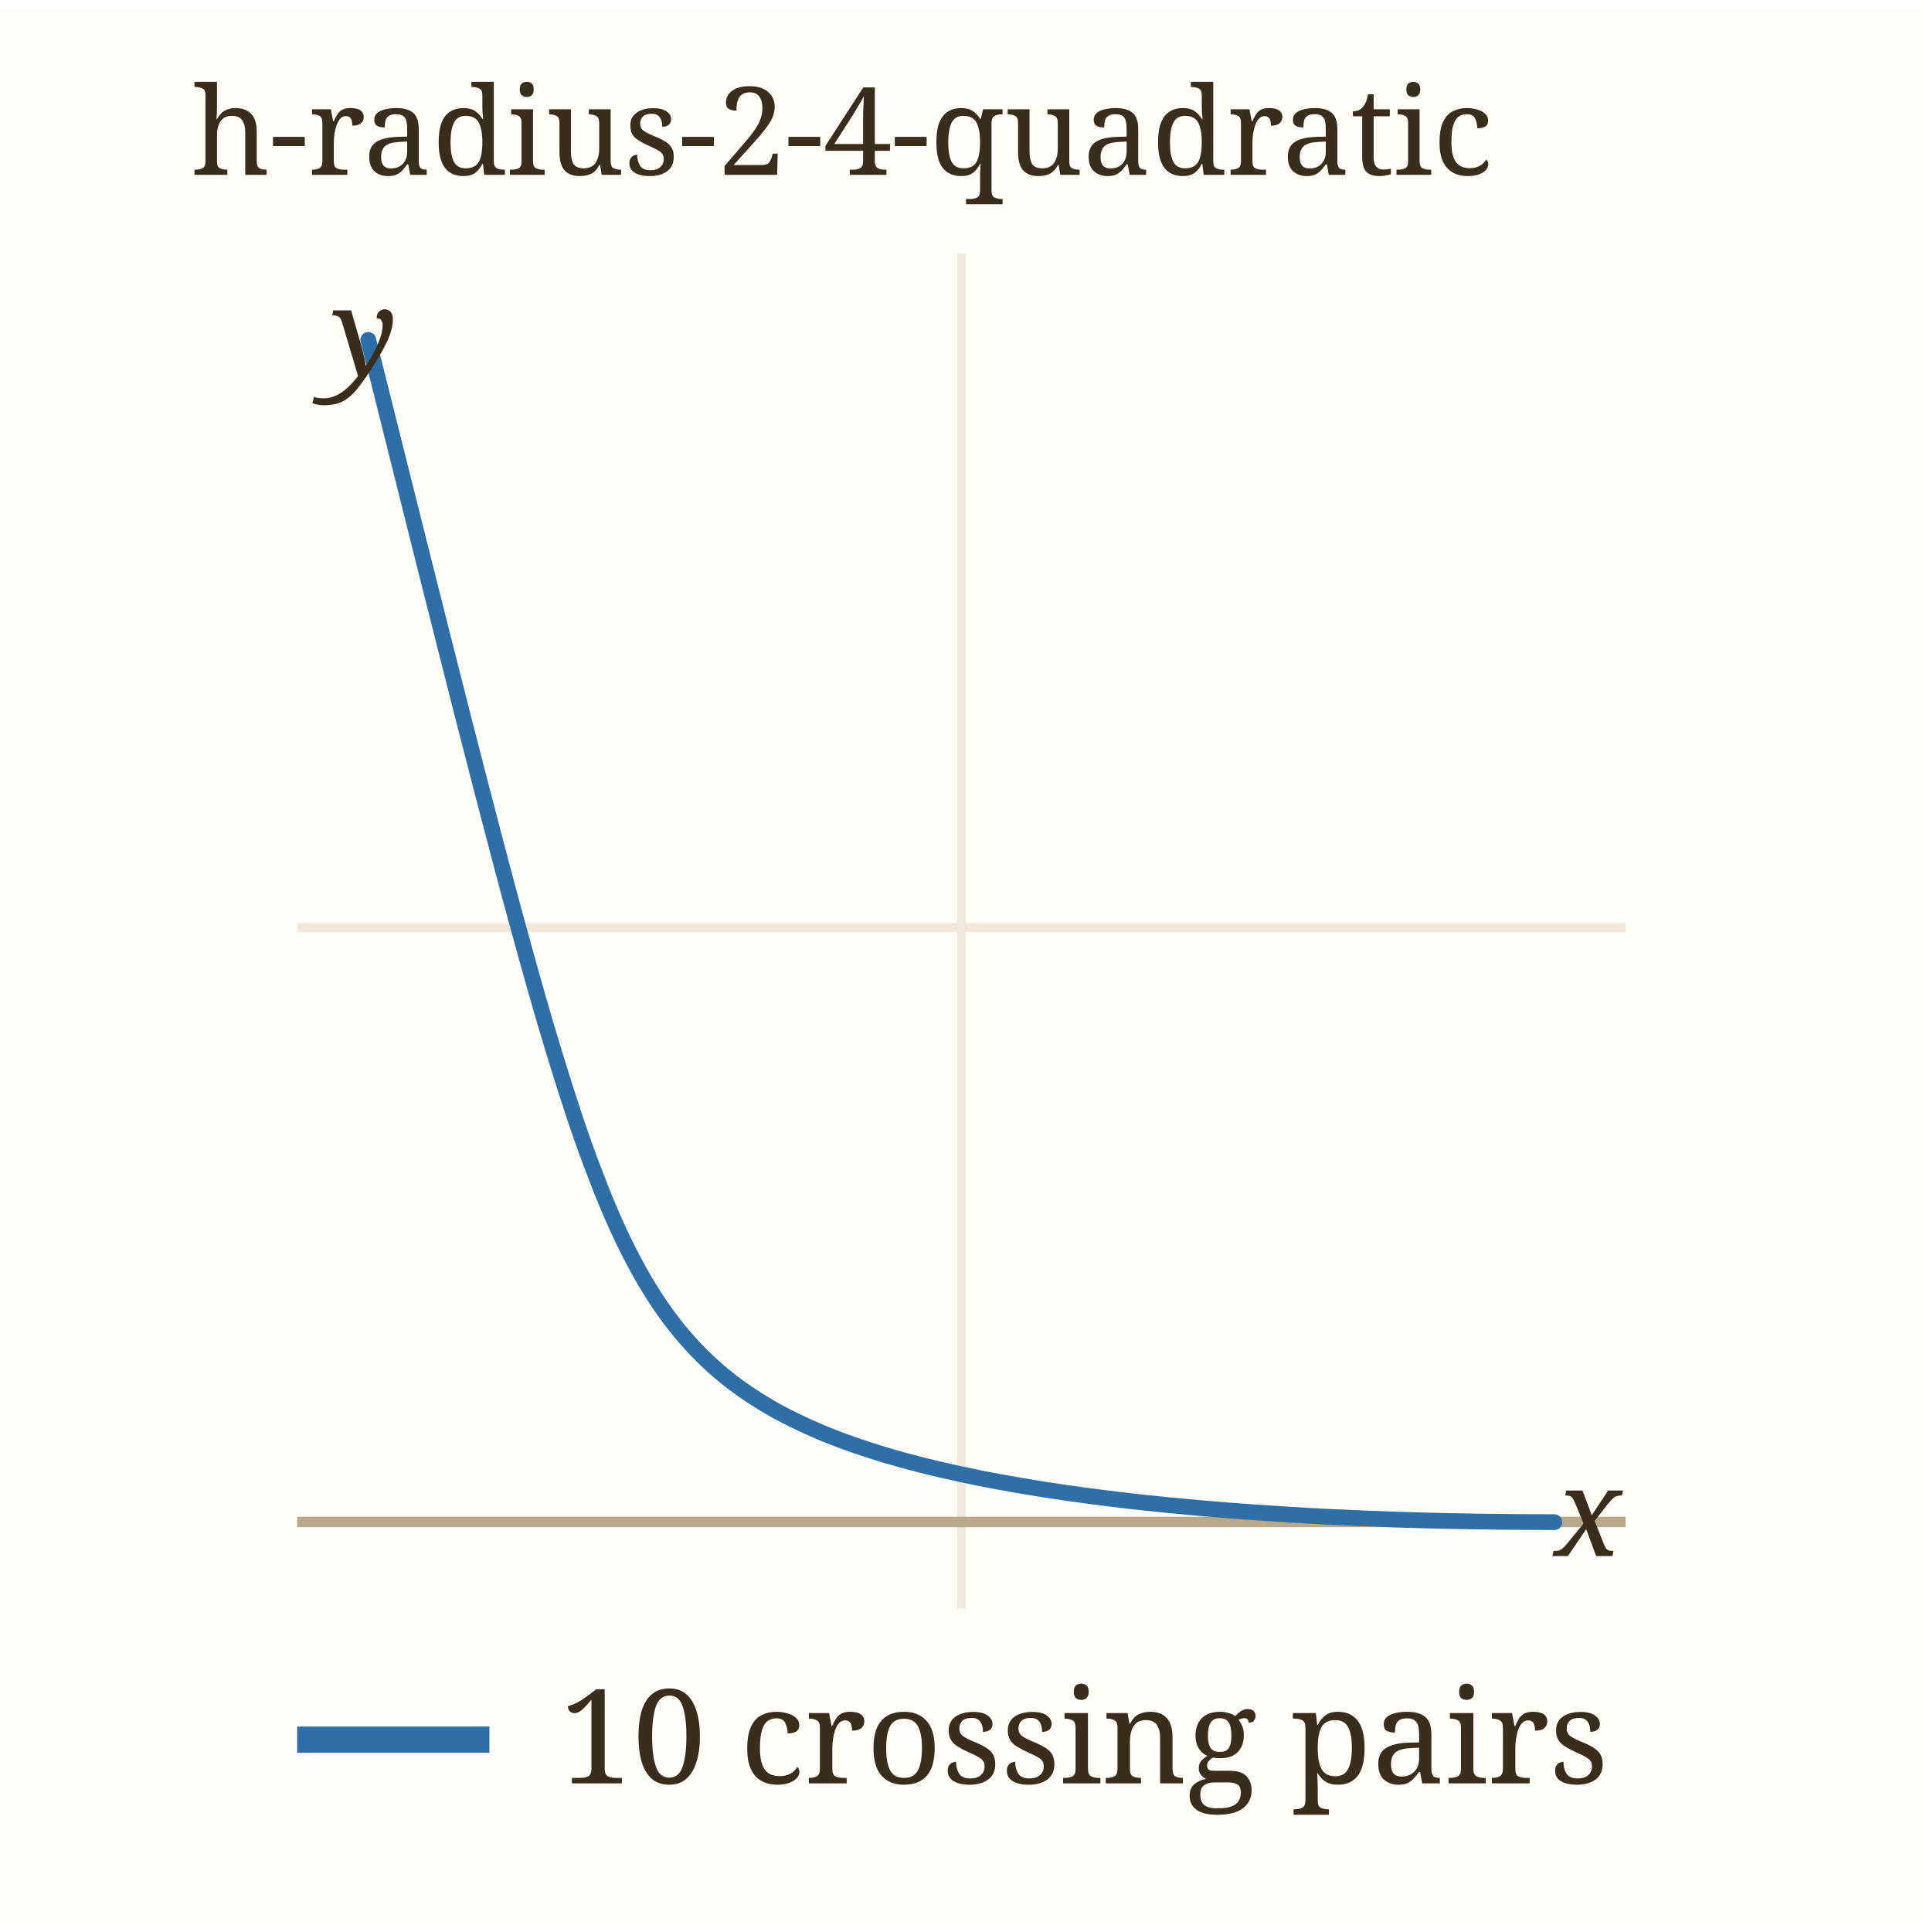
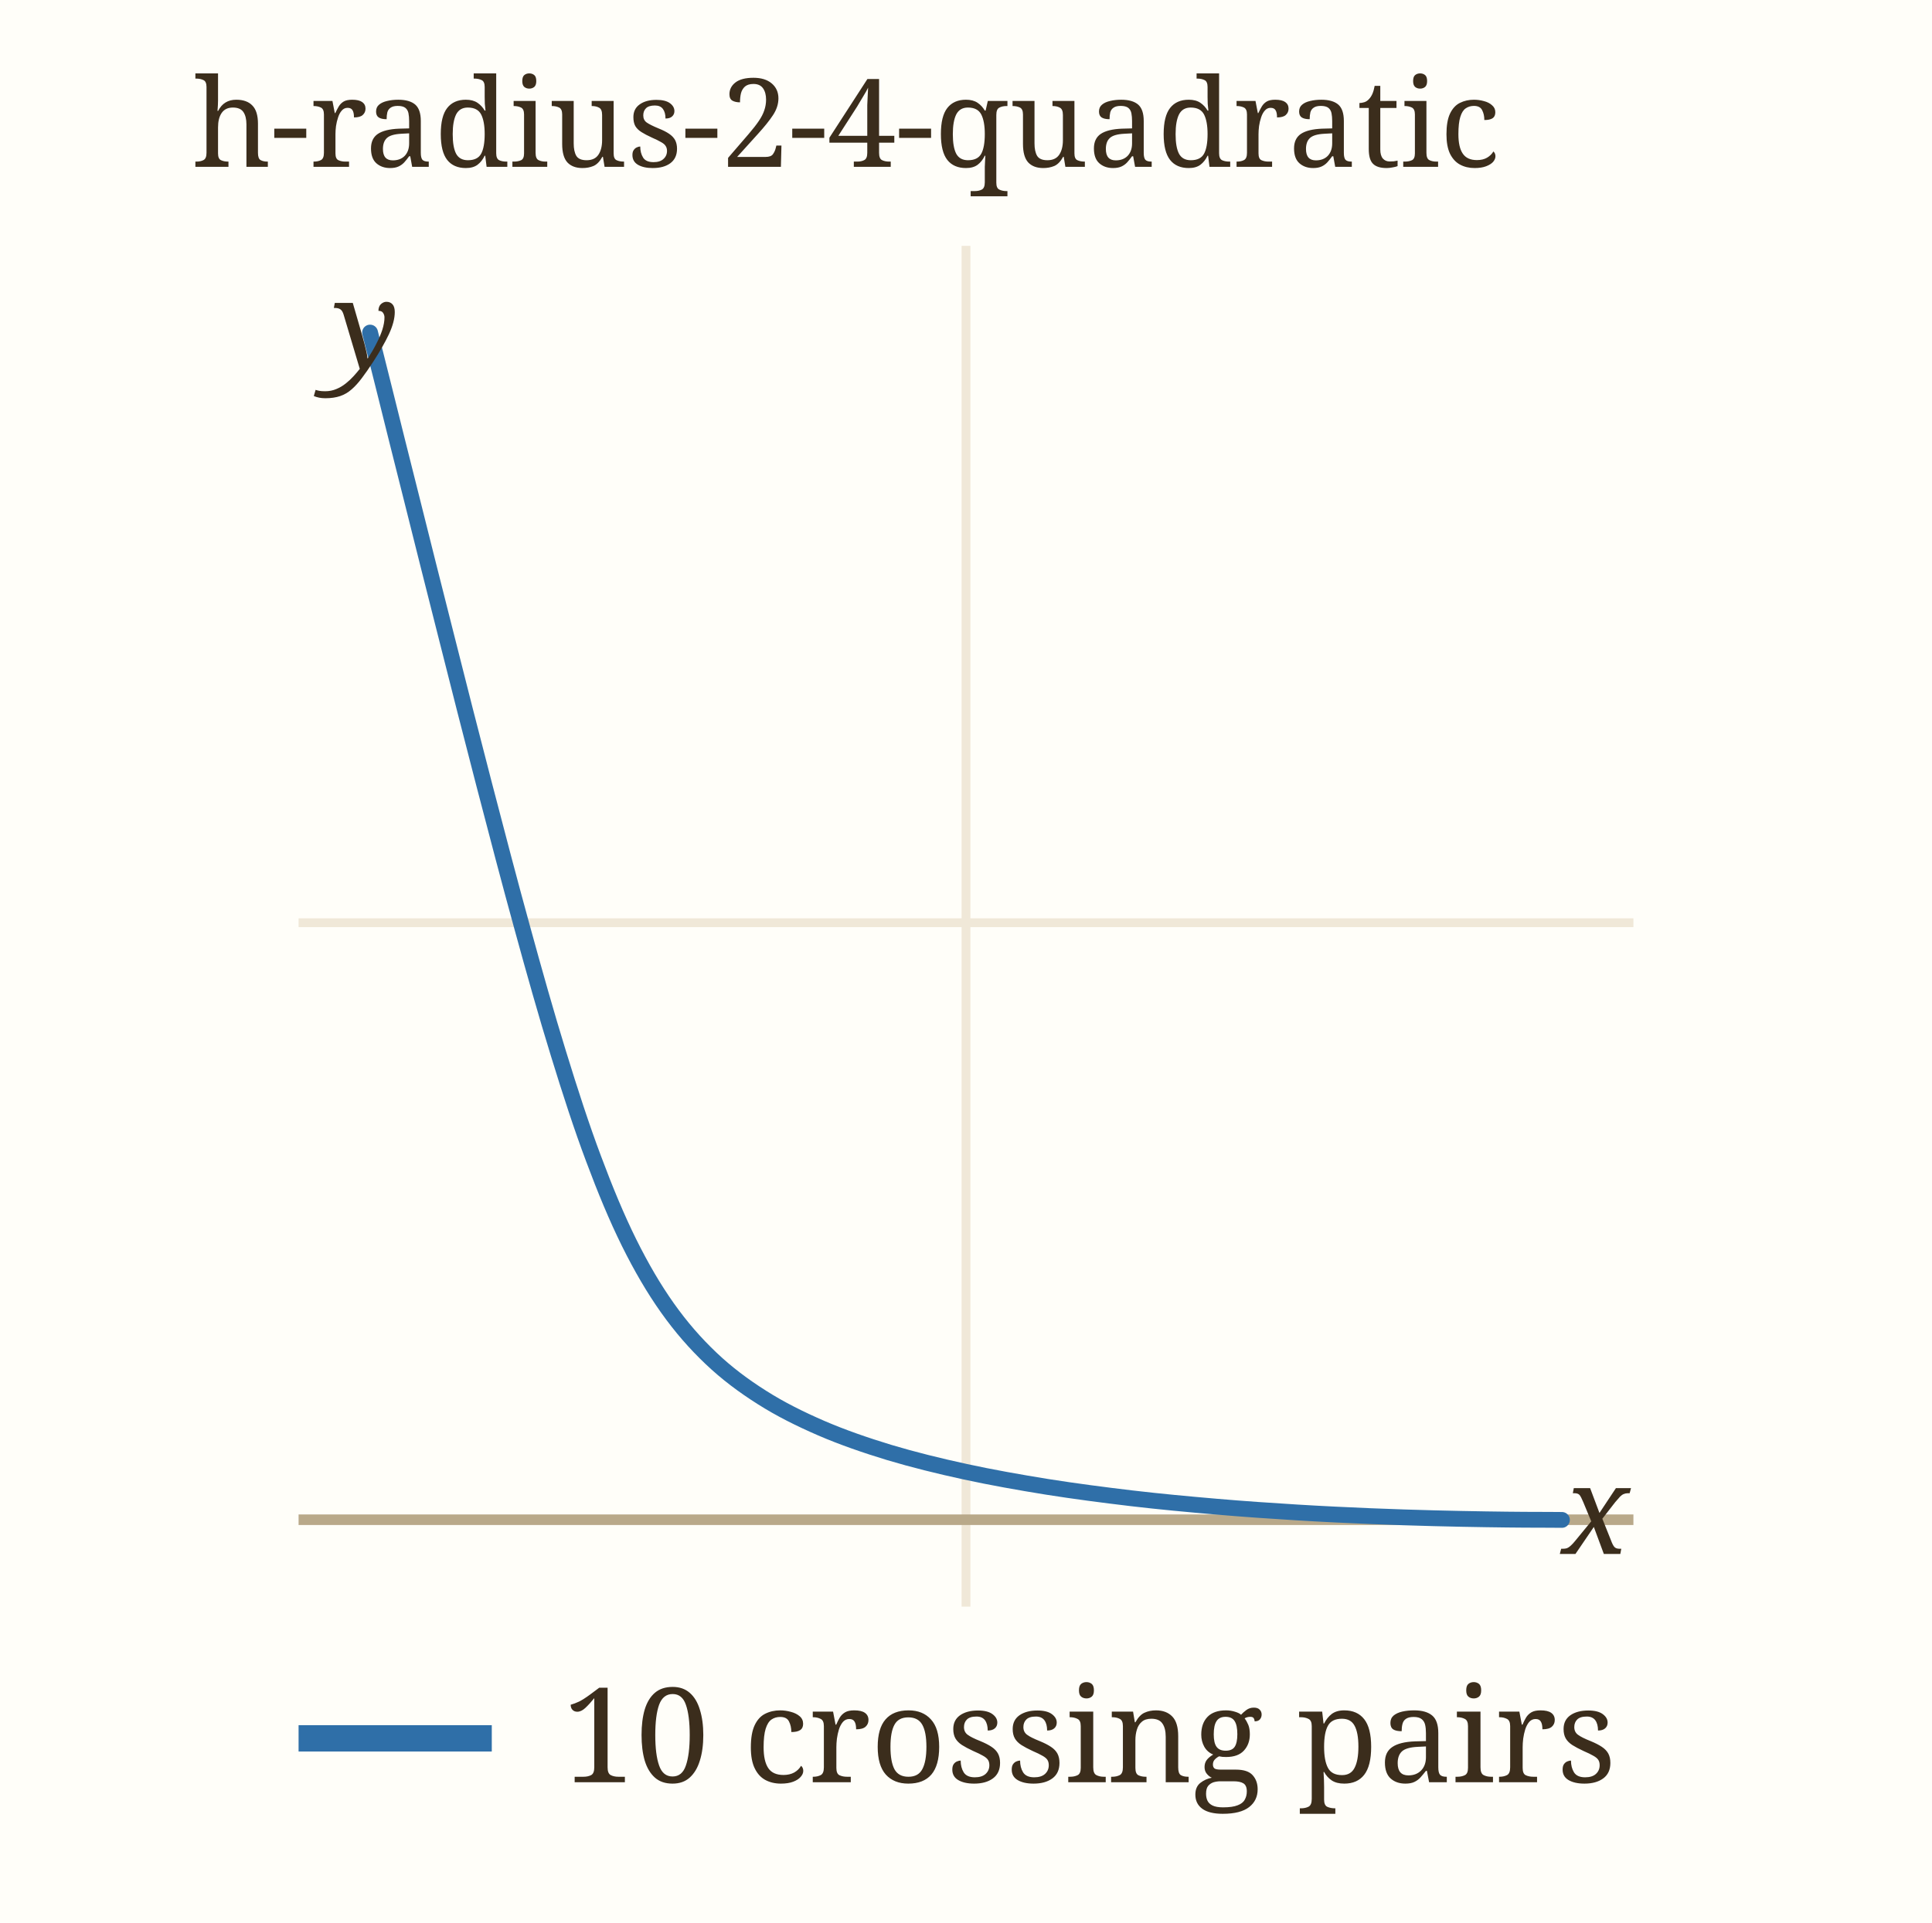
- <svg xmlns="http://www.w3.org/2000/svg" viewBox="0 0 220 219" width="219" height="220" role="img" aria-label="h-radius-2-4-quadratic" data-panel="h-radius-2-4-quadratic">
+ <svg xmlns="http://www.w3.org/2000/svg" viewBox="0 0 220 219" width="220" height="219" role="img" aria-label="h-radius-2-4-quadratic" data-panel="h-radius-2-4-quadratic">
  <rect x="0" y="0" width="220" height="219" fill="#fffef9" />
  <clipPath id="clip-h-radius-2-4-quadratic">
    <rect x="34" y="28" width="152" height="155" />
  </clipPath>
  <g clip-path="url(#clip-h-radius-2-4-quadratic)">
    <line x1="110.0" x2="110.0" y1="28" y2="183" stroke="#f0e8d8" stroke-width="1" />
    <text x="110.0" y="197.0" font-family="ui-monospace, Menlo, monospace" font-size="11" fill="#9c8a6a" text-anchor="middle">0.5</text>
    <line x1="34" x2="186" y1="173.1" y2="173.1" stroke="#b9a98a" stroke-width="1.2" />
    <line x1="34" x2="186" y1="105.1" y2="105.1" stroke="#f0e8d8" stroke-width="1" />
    <text x="28.0" y="109.1" font-family="ui-monospace, Menlo, monospace" font-size="11" fill="#9c8a6a" text-anchor="end">0.5</text>
    <path d="M177.86,173.12 C177.63,173.11 177.18,173.12 176.47,173.11 C175.77,173.11 174.82,173.11 173.61,173.10 C172.40,173.09 170.92,173.08 169.21,173.05 C167.49,173.02 165.51,172.99 163.32,172.93 C161.13,172.87 158.68,172.80 156.07,172.69 C153.47,172.58 150.63,172.45 147.70,172.27 C144.77,172.09 141.65,171.88 138.51,171.61 C135.37,171.34 132.10,171.04 128.88,170.66 C125.67,170.28 122.38,169.85 119.22,169.35 C116.06,168.84 112.90,168.28 109.91,167.63 C106.91,166.98 104.00,166.26 101.26,165.44 C98.53,164.61 95.93,163.71 93.52,162.67 C91.10,161.62 88.85,160.50 86.76,159.17 C84.67,157.85 82.76,156.42 80.97,154.72 C79.18,153.02 77.56,151.17 76.00,148.97 C74.45,146.78 73.04,144.37 71.63,141.53 C70.23,138.70 68.93,135.57 67.59,131.98 C66.24,128.39 64.94,124.39 63.59,120.00 C62.23,115.60 60.85,110.71 59.45,105.60 C58.04,100.49 56.57,94.87 55.13,89.34 C53.69,83.81 52.18,77.86 50.81,72.43 C49.43,67.00 48.03,61.41 46.87,56.77 C45.70,52.13 44.60,47.73 43.82,44.58 C43.03,41.43 42.42,39.00 42.14,37.88 C41.86,36.77 41.86,36.77 42.14,37.88 C42.42,39.00 43.03,41.43 43.82,44.58 C44.60,47.73 45.70,52.13 46.87,56.77 C48.03,61.41 49.43,67.00 50.81,72.43 C52.18,77.86 53.69,83.81 55.13,89.34 C56.57,94.87 58.04,100.49 59.45,105.60 C60.85,110.71 62.23,115.60 63.59,120.00 C64.94,124.39 66.24,128.39 67.59,131.98 C68.93,135.57 70.23,138.70 71.63,141.53 C73.04,144.37 74.45,146.78 76.00,148.97 C77.56,151.17 79.18,153.02 80.97,154.72 C82.76,156.42 84.67,157.85 86.76,159.17 C88.85,160.50 91.10,161.62 93.52,162.67 C95.93,163.71 98.53,164.61 101.26,165.44 C104.00,166.26 106.91,166.98 109.91,167.63 C112.90,168.28 116.06,168.84 119.22,169.35 C122.38,169.85 125.67,170.28 128.88,170.66 C132.10,171.04 135.37,171.34 138.51,171.61 C141.65,171.88 144.77,172.09 147.70,172.27 C150.63,172.45 153.47,172.58 156.07,172.69 C158.68,172.80 161.13,172.87 163.32,172.93 C165.51,172.99 167.49,173.02 169.21,173.05 C170.92,173.08 172.40,173.09 173.61,173.10 C174.82,173.11 175.77,173.11 176.47,173.11 C177.18,173.12 177.63,173.11 177.86,173.12 C178.09,173.12 178.09,173.12 177.86,173.12 C177.63,173.11 177.18,173.12 176.47,173.11 C175.77,173.11 174.82,173.11 173.61,173.10 C172.40,173.09 170.92,173.08 169.21,173.05 C167.49,173.02 165.51,172.99 163.32,172.93 C161.13,172.87 158.68,172.80 156.07,172.69 C153.47,172.58 150.63,172.45 147.70,172.27 C144.77,172.09 141.65,171.88 138.51,171.61 C135.37,171.34 132.10,171.04 128.88,170.66 C125.67,170.28 122.38,169.85 119.22,169.35 C116.06,168.84 112.90,168.28 109.91,167.63 C106.91,166.98 104.00,166.26 101.26,165.44 C98.53,164.61 95.93,163.71 93.52,162.67 C91.10,161.62 88.85,160.50 86.76,159.17 C84.67,157.85 82.76,156.42 80.97,154.72 C79.18,153.02 77.56,151.17 76.00,148.97 C74.45,146.78 73.04,144.37 71.63,141.53 C70.23,138.70 68.93,135.57 67.59,131.98 C66.24,128.39 64.94,124.39 63.59,120.00 C62.23,115.60 60.85,110.71 59.45,105.60 C58.04,100.49 56.57,94.87 55.13,89.34 C53.69,83.81 52.18,77.86 50.81,72.43 C49.43,67.00 48.03,61.41 46.87,56.77 C45.70,52.13 44.60,47.73 43.82,44.58 C43.03,41.43 42.42,39.00 42.14,37.88 C41.86,36.77 41.86,36.77 42.14,37.88 C42.42,39.00 43.03,41.43 43.82,44.58 C44.60,47.73 45.70,52.13 46.87,56.77 C48.03,61.41 49.43,67.00 50.81,72.43 C52.18,77.86 53.69,83.81 55.13,89.34 C56.57,94.87 58.04,100.49 59.45,105.60 C60.85,110.71 62.23,115.60 63.59,120.00 C64.94,124.39 66.24,128.39 67.59,131.98 C68.93,135.57 70.23,138.70 71.63,141.53 C73.04,144.37 74.45,146.78 76.00,148.97 C77.56,151.17 79.18,153.02 80.97,154.72 C82.76,156.42 84.67,157.85 86.76,159.17 C88.85,160.50 91.10,161.62 93.52,162.67 C95.93,163.71 98.53,164.61 101.26,165.44 C104.00,166.26 106.91,166.98 109.91,167.63 C112.90,168.28 116.06,168.84 119.22,169.35 C122.38,169.85 125.67,170.28 128.88,170.66 C132.10,171.04 135.37,171.34 138.51,171.61 C141.65,171.88 144.77,172.09 147.70,172.27 C150.63,172.45 153.47,172.58 156.07,172.69 C158.68,172.80 161.13,172.87 163.32,172.93 C165.51,172.99 167.49,173.02 169.21,173.05 C170.92,173.08 172.40,173.09 173.61,173.10 C174.82,173.11 175.77,173.11 176.47,173.11 C177.18,173.12 177.63,173.11 177.86,173.12" fill="none" stroke="#2f6fa8" stroke-width="1.8" stroke-linecap="round" data-path="h-radius-2-4-quadratic" />
  </g>
  <text x="177.9" y="177.0" font-family="Georgia, serif" font-size="14" font-style="italic" fill="#3b2d1c">x</text>
  <text x="38.0" y="42.0" font-family="Georgia, serif" font-size="14" font-style="italic" fill="#3b2d1c">y</text>
  <text x="22" y="19" font-family="Georgia, serif" font-size="14" fill="#3b2d1c">h-radius-2-4-quadratic</text>
  <line x1="34" x2="56" y1="198" y2="198" stroke="#2f6fa8" stroke-width="3" />
  <text x="64" y="203" font-family="Georgia, serif" font-size="15" fill="#3b2d1c">10 crossing pairs</text>
</svg>
